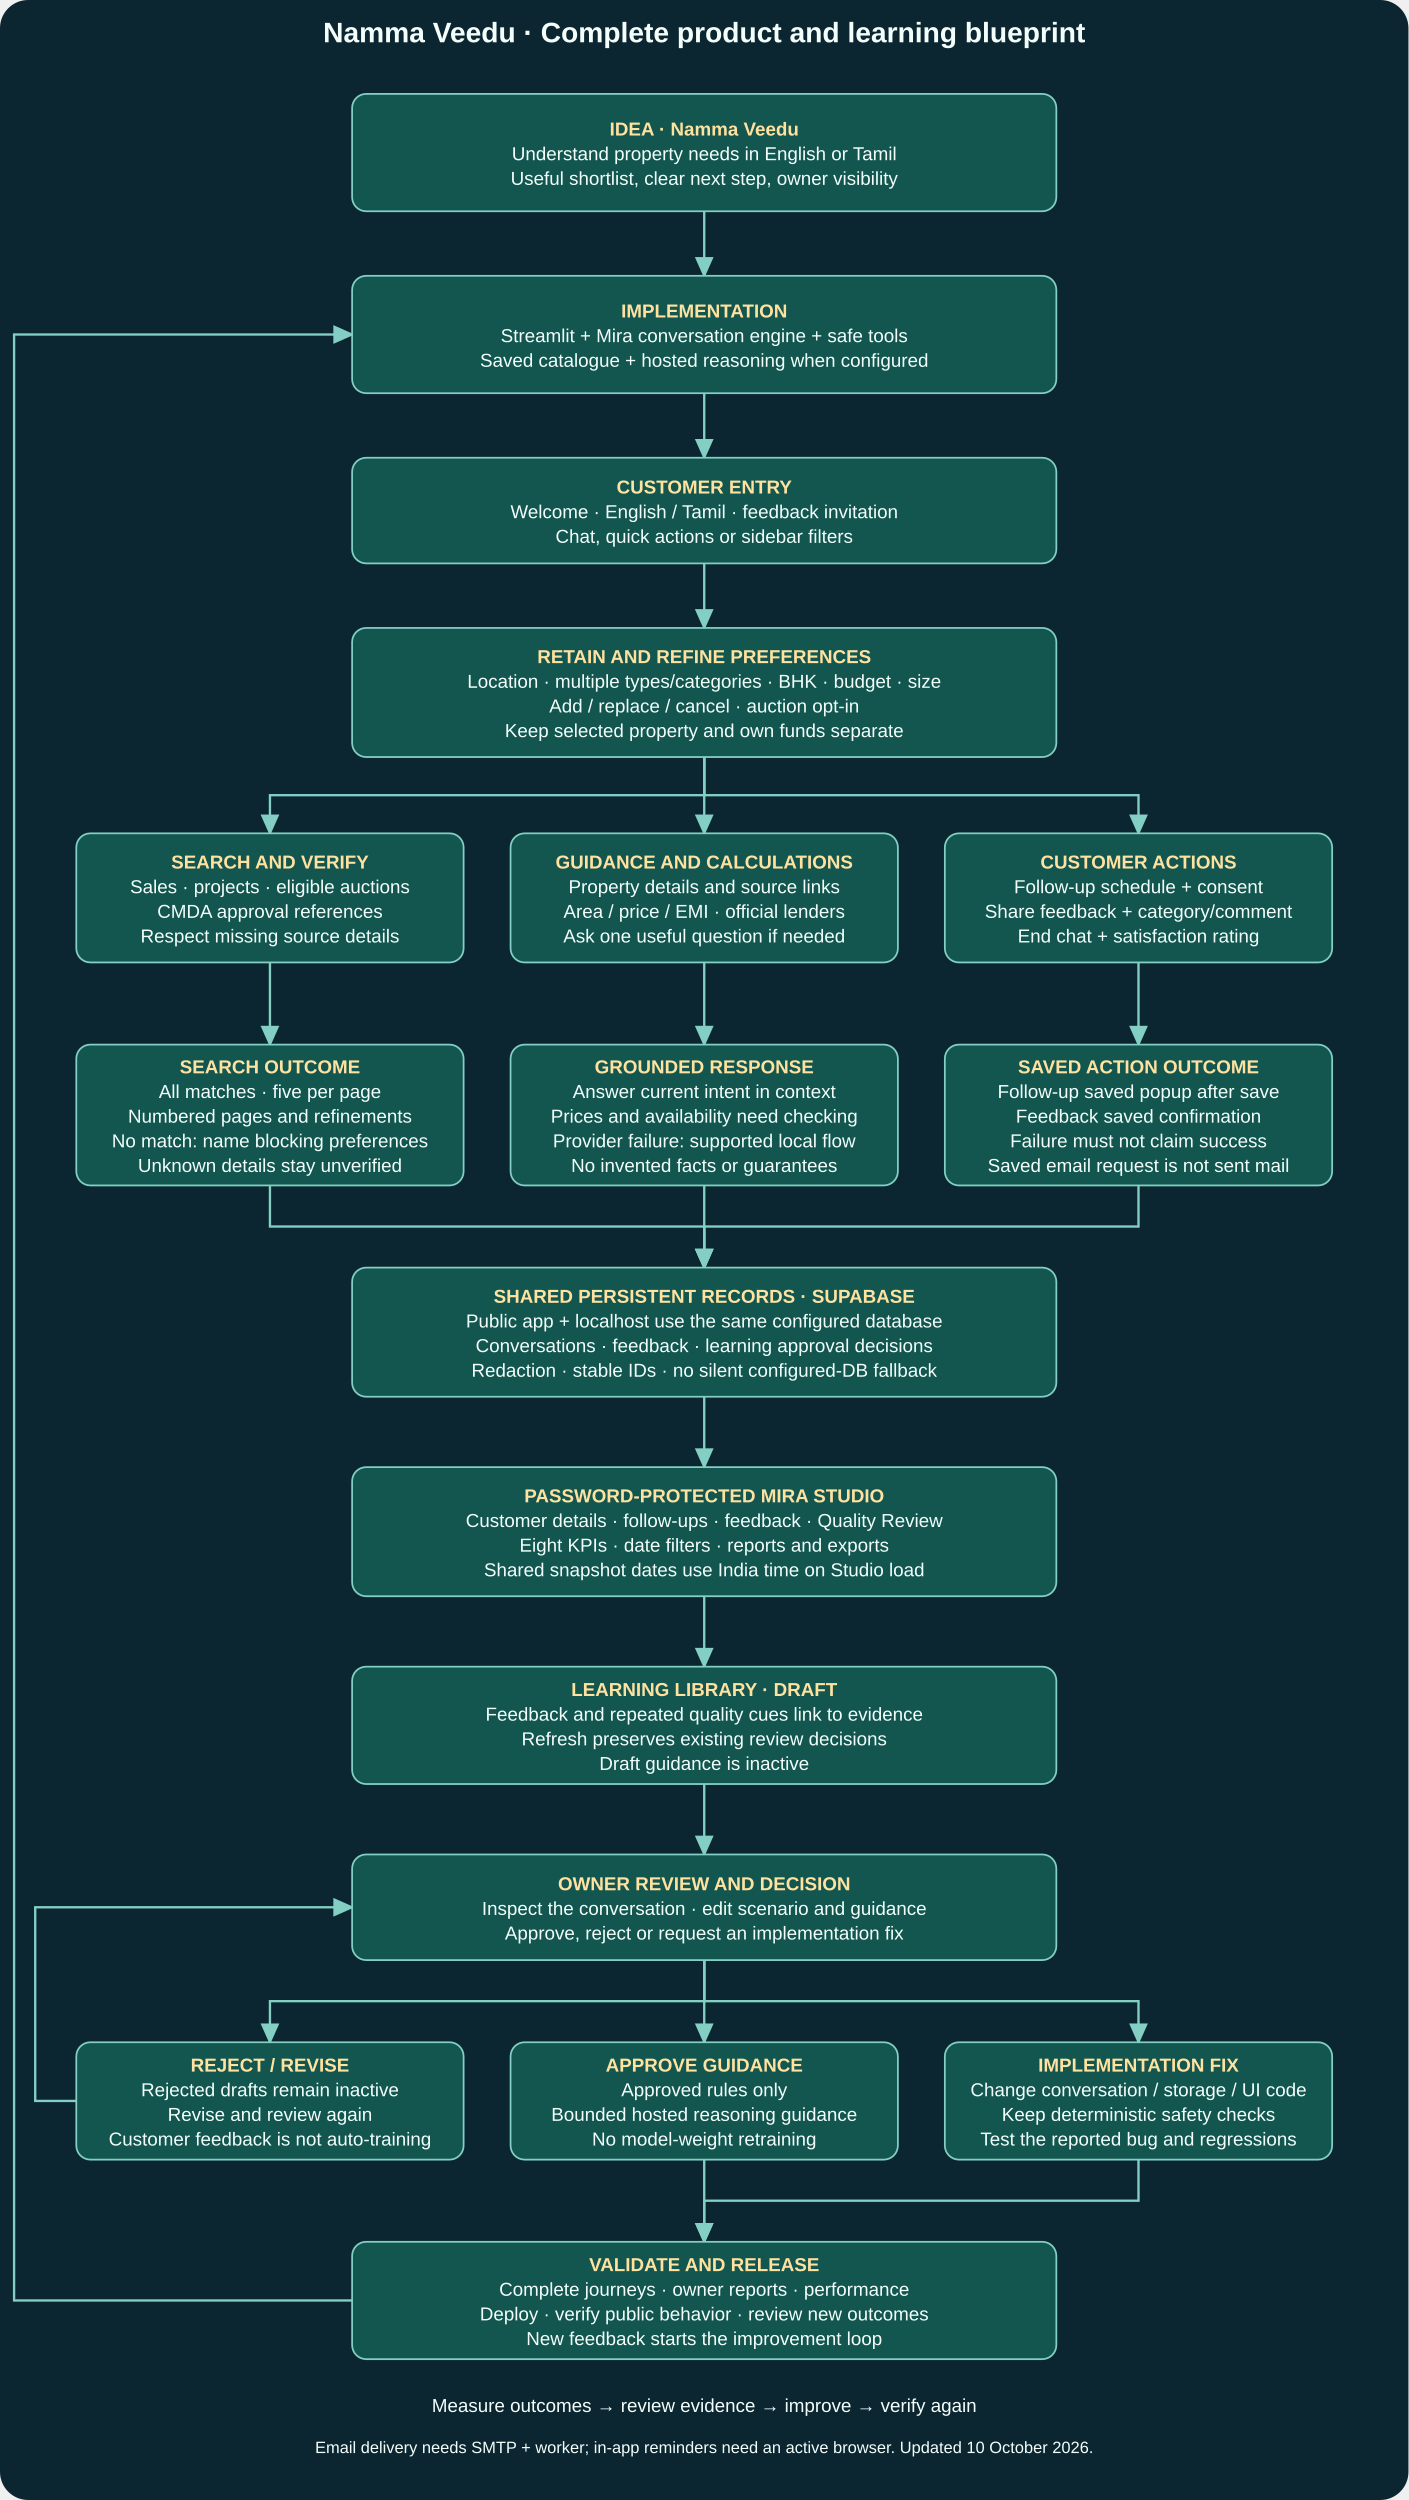
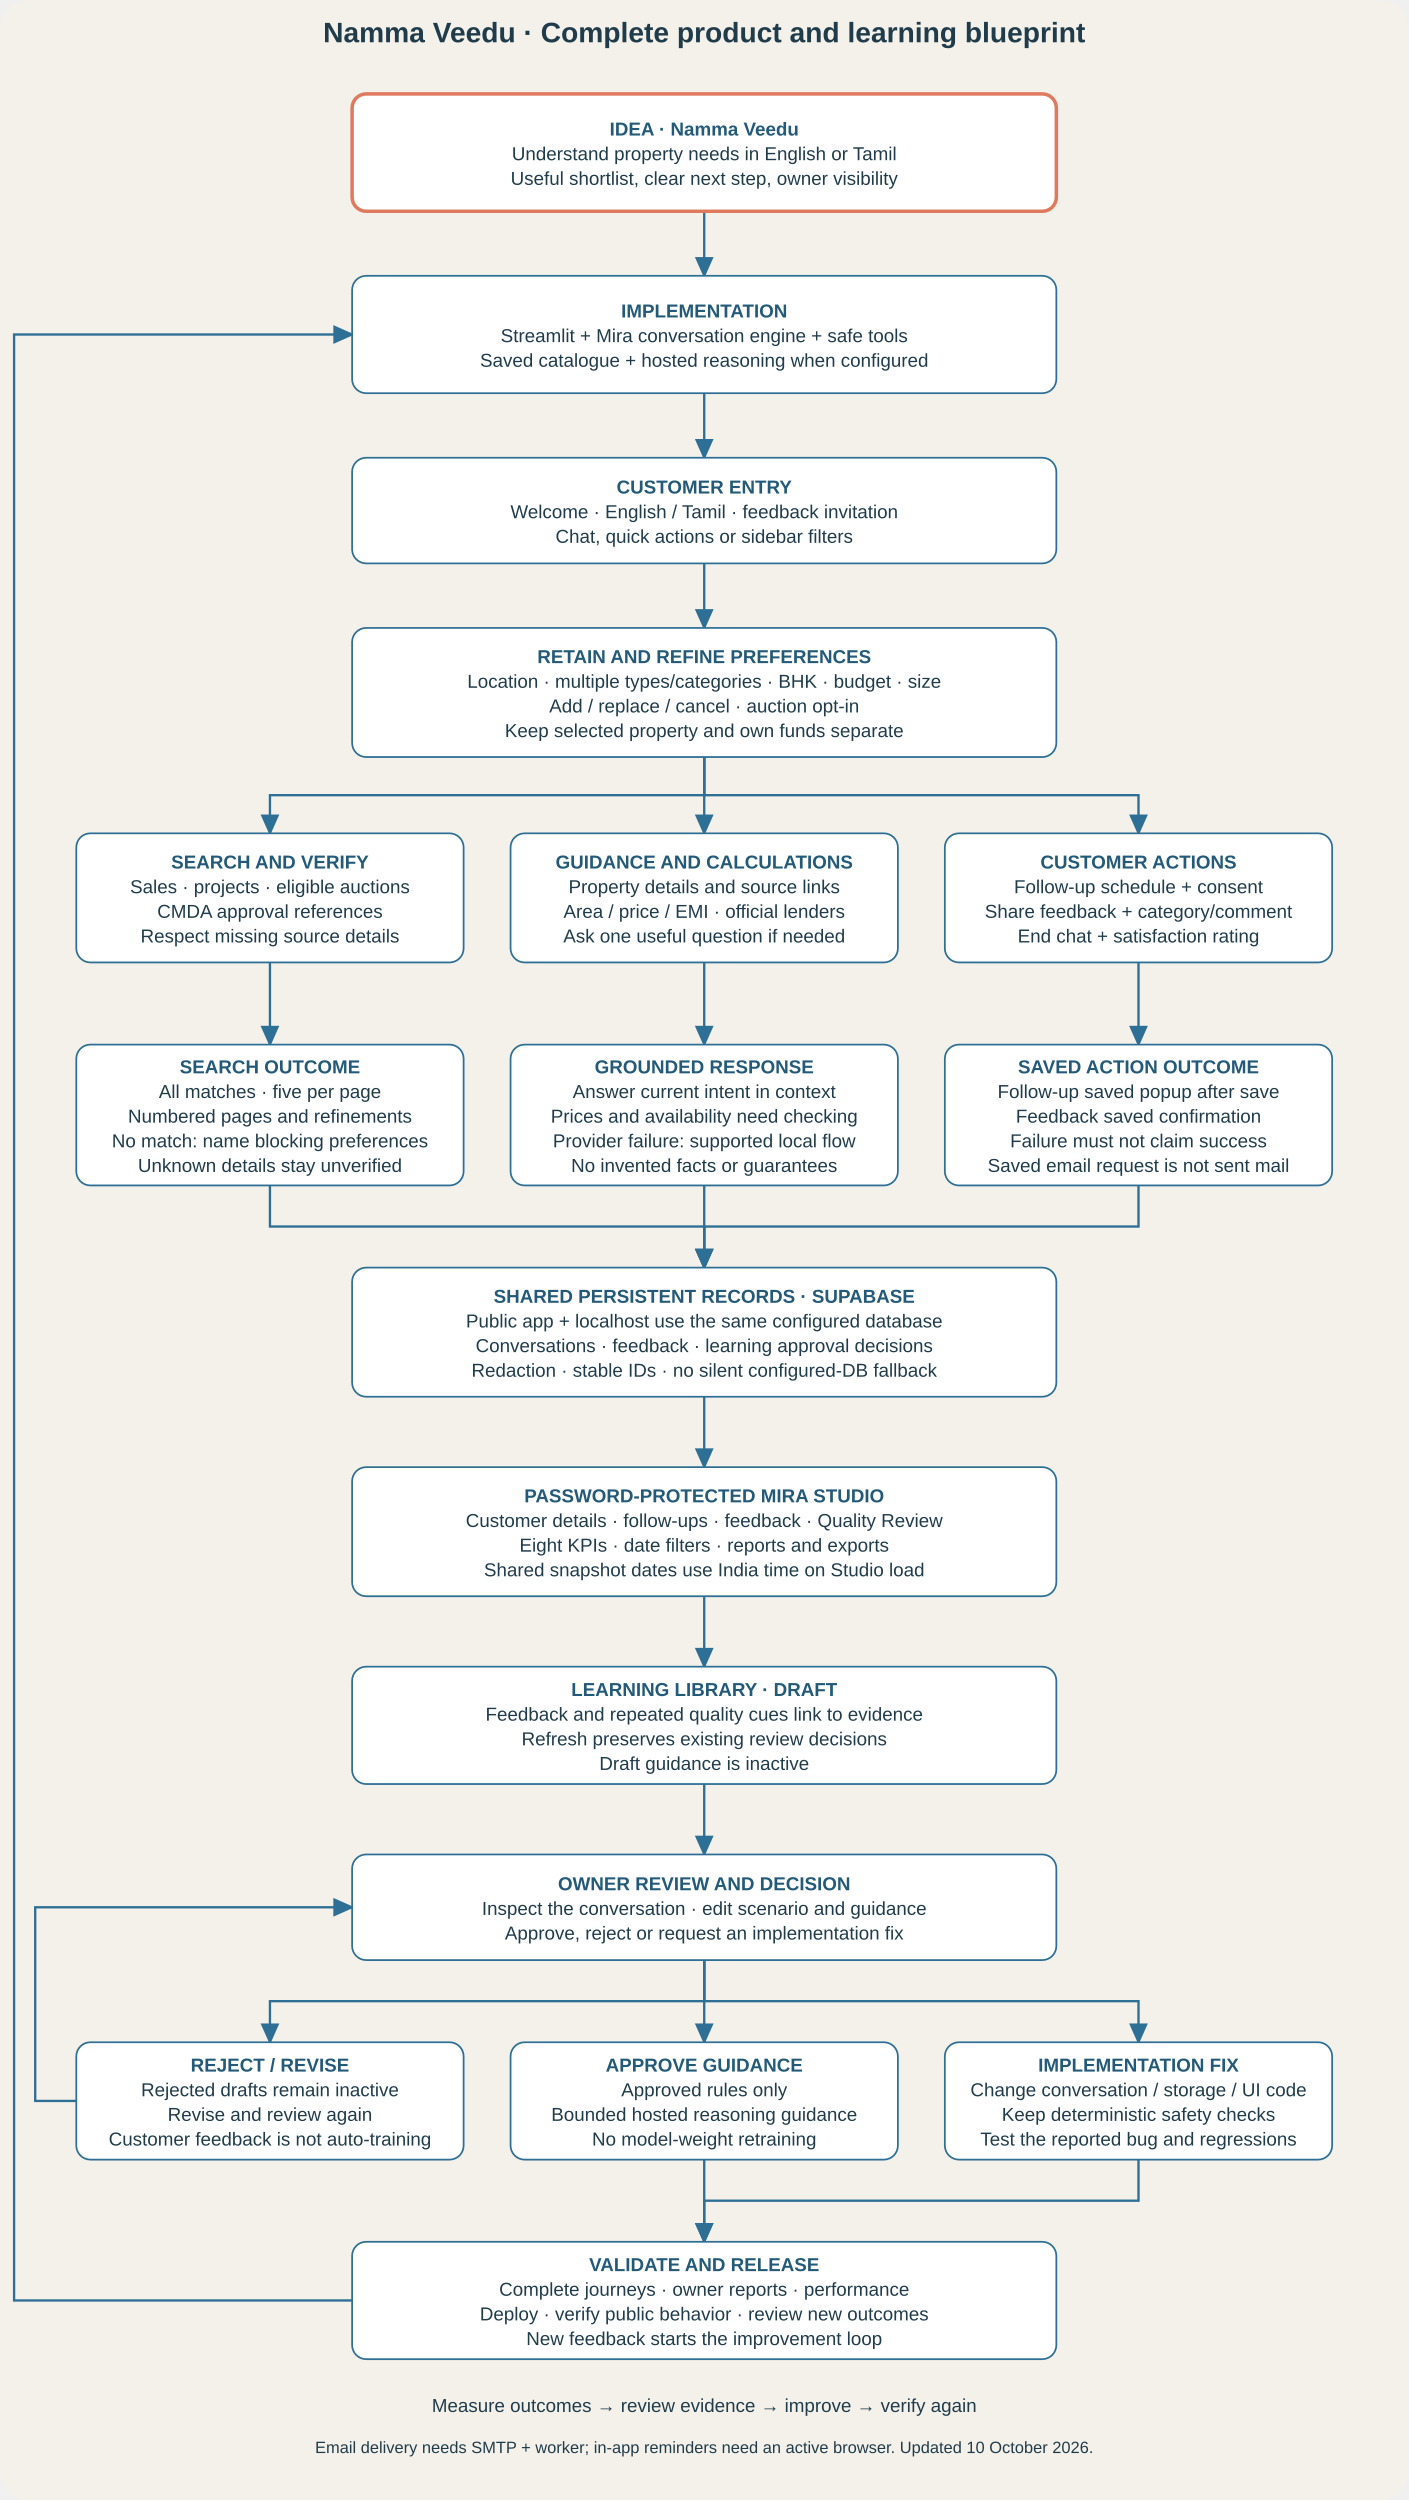
<svg xmlns="http://www.w3.org/2000/svg" viewBox="0 0 1200 2130" role="img" aria-labelledby="title desc">
  <defs>
    <marker id="arrow" markerWidth="9" markerHeight="8" refX="8" refY="4" orient="auto">
-       <path d="M0 0L9 4L0 8Z" fill="#83cfc4" />
+       <path d="M0 0L9 4L0 8Z" fill="#2E6F95" />
    </marker>
  </defs>
-   <rect width="1200" height="2130" rx="24" fill="#0b2631" />
-   <style>text{font-family:Segoe UI,Arial,sans-serif;fill:#f4fffc;text-anchor:middle;font-size:16px}.edge{fill:none;stroke:#83cfc4;stroke-width:2;marker-end:url(#arrow)}.node{fill:#12564f;stroke:#83cfc4;stroke-width:1.5}.heading{font-weight:700;fill:#ffe2a0}</style>
+   <rect width="1200" height="2130" rx="24" fill="#F4F1EA" />
+   <style>text{font-family:Segoe UI,Arial,sans-serif;fill:#203C4B;text-anchor:middle;font-size:16px}.edge{fill:none;stroke:#2E6F95;stroke-width:2;marker-end:url(#arrow)}.node{fill:#FFFFFF;stroke:#2E6F95;stroke-width:1.5}.heading{font-weight:700;fill:#245A79} .node{stroke:#2E6F95} #idea .node,#learning .node{stroke:#E07A5F;stroke-width:3}</style>
  <text x="600" y="36" style="font-size:24px;font-weight:700">Namma Veedu · Complete product and learning blueprint</text>
  <path class="edge" d="M600.0 180V207.5H600.0V235" />
  <path class="edge" d="M600.0 335V362.5H600.0V390" />
  <path class="edge" d="M600.0 480V507.5H600.0V535" />
  <path class="edge" d="M600.0 645V677.5H230.0V710" />
  <path class="edge" d="M600.0 645V677.5H600.0V710" />
  <path class="edge" d="M600.0 645V677.5H970.0V710" />
  <path class="edge" d="M230.0 820V855.0H230.0V890" />
  <path class="edge" d="M600.0 820V855.0H600.0V890" />
  <path class="edge" d="M970.0 820V855.0H970.0V890" />
  <path class="edge" d="M230.0 1010V1045.0H600.0V1080" />
  <path class="edge" d="M600.0 1010V1045.0H600.0V1080" />
  <path class="edge" d="M970.0 1010V1045.0H600.0V1080" />
  <path class="edge" d="M600.0 1190V1220.0H600.0V1250" />
  <path class="edge" d="M600.0 1360V1390.0H600.0V1420" />
  <path class="edge" d="M600.0 1520V1550.0H600.0V1580" />
  <path class="edge" d="M600.0 1670V1705.0H230.0V1740" />
  <path class="edge" d="M600.0 1670V1705.0H600.0V1740" />
  <path class="edge" d="M600.0 1670V1705.0H970.0V1740" />
  <path class="edge" d="M600.0 1840V1875.0H600.0V1910" />
  <path class="edge" d="M970.0 1840V1875.0H600.0V1910" />
  <path class="edge" d="M65 1790H30V1625H300" />
  <path class="edge" d="M300 1960H12V285H300" />
  <text x="600" y="2055">Measure outcomes → review evidence → improve → verify again</text>
  <text x="600" y="2090" style="font-size:14px">Email delivery needs SMTP + worker; in-app reminders need an active browser. Updated 10 October 2026.</text>
  <g id="idea">
    <rect class="node" x="300" y="80" width="600" height="100" rx="12" />
    <text x="600.0" y="115.5" class="heading">IDEA · Namma Veedu</text>
    <text x="600.0" y="136.5" class="">Understand property needs in English or Tamil</text>
    <text x="600.0" y="157.5" class="">Useful shortlist, clear next step, owner visibility</text>
  </g>
  <g id="build">
    <rect class="node" x="300" y="235" width="600" height="100" rx="12" />
    <text x="600.0" y="270.5" class="heading">IMPLEMENTATION</text>
    <text x="600.0" y="291.5" class="">Streamlit + Mira conversation engine + safe tools</text>
    <text x="600.0" y="312.5" class="">Saved catalogue + hosted reasoning when configured</text>
  </g>
  <g id="welcome">
    <rect class="node" x="300" y="390" width="600" height="90" rx="12" />
    <text x="600.0" y="420.5" class="heading">CUSTOMER ENTRY</text>
    <text x="600.0" y="441.5" class="">Welcome · English / Tamil · feedback invitation</text>
    <text x="600.0" y="462.5" class="">Chat, quick actions or sidebar filters</text>
  </g>
  <g id="prefs">
    <rect class="node" x="300" y="535" width="600" height="110" rx="12" />
    <text x="600.0" y="565.0" class="heading">RETAIN AND REFINE PREFERENCES</text>
    <text x="600.0" y="586.0" class="">Location · multiple types/categories · BHK · budget · size</text>
    <text x="600.0" y="607.0" class="">Add / replace / cancel · auction opt-in</text>
    <text x="600.0" y="628.0" class="">Keep selected property and own funds separate</text>
  </g>
  <g id="search">
    <rect class="node" x="65" y="710" width="330" height="110" rx="12" />
    <text x="230.0" y="740.0" class="heading">SEARCH AND VERIFY</text>
    <text x="230.0" y="761.0" class="">Sales · projects · eligible auctions</text>
    <text x="230.0" y="782.0" class="">CMDA approval references</text>
    <text x="230.0" y="803.0" class="">Respect missing source details</text>
  </g>
  <g id="guide">
    <rect class="node" x="435" y="710" width="330" height="110" rx="12" />
    <text x="600.0" y="740.0" class="heading">GUIDANCE AND CALCULATIONS</text>
    <text x="600.0" y="761.0" class="">Property details and source links</text>
    <text x="600.0" y="782.0" class="">Area / price / EMI · official lenders</text>
    <text x="600.0" y="803.0" class="">Ask one useful question if needed</text>
  </g>
  <g id="actions">
    <rect class="node" x="805" y="710" width="330" height="110" rx="12" />
    <text x="970.0" y="740.0" class="heading">CUSTOMER ACTIONS</text>
    <text x="970.0" y="761.0" class="">Follow-up schedule + consent</text>
    <text x="970.0" y="782.0" class="">Share feedback + category/comment</text>
    <text x="970.0" y="803.0" class="">End chat + satisfaction rating</text>
  </g>
  <g id="results">
    <rect class="node" x="65" y="890" width="330" height="120" rx="12" />
    <text x="230.0" y="914.5" class="heading">SEARCH OUTCOME</text>
    <text x="230.0" y="935.5" class="">All matches · five per page</text>
    <text x="230.0" y="956.5" class="">Numbered pages and refinements</text>
    <text x="230.0" y="977.5" class="">No match: name blocking preferences</text>
    <text x="230.0" y="998.5" class="">Unknown details stay unverified</text>
  </g>
  <g id="answer">
    <rect class="node" x="435" y="890" width="330" height="120" rx="12" />
    <text x="600.0" y="914.5" class="heading">GROUNDED RESPONSE</text>
    <text x="600.0" y="935.5" class="">Answer current intent in context</text>
    <text x="600.0" y="956.5" class="">Prices and availability need checking</text>
    <text x="600.0" y="977.5" class="">Provider failure: supported local flow</text>
    <text x="600.0" y="998.5" class="">No invented facts or guarantees</text>
  </g>
  <g id="saved">
    <rect class="node" x="805" y="890" width="330" height="120" rx="12" />
    <text x="970.0" y="914.5" class="heading">SAVED ACTION OUTCOME</text>
    <text x="970.0" y="935.5" class="">Follow-up saved popup after save</text>
    <text x="970.0" y="956.5" class="">Feedback saved confirmation</text>
    <text x="970.0" y="977.5" class="">Failure must not claim success</text>
    <text x="970.0" y="998.5" class="">Saved email request is not sent mail</text>
  </g>
  <g id="storage">
    <rect class="node" x="300" y="1080" width="600" height="110" rx="12" />
    <text x="600.0" y="1110.0" class="heading">SHARED PERSISTENT RECORDS · SUPABASE</text>
    <text x="600.0" y="1131.0" class="">Public app + localhost use the same configured database</text>
    <text x="600.0" y="1152.0" class="">Conversations · feedback · learning approval decisions</text>
    <text x="600.0" y="1173.0" class="">Redaction · stable IDs · no silent configured-DB fallback</text>
  </g>
  <g id="owner">
    <rect class="node" x="300" y="1250" width="600" height="110" rx="12" />
    <text x="600.0" y="1280.0" class="heading">PASSWORD-PROTECTED MIRA STUDIO</text>
    <text x="600.0" y="1301.0" class="">Customer details · follow-ups · feedback · Quality Review</text>
    <text x="600.0" y="1322.0" class="">Eight KPIs · date filters · reports and exports</text>
    <text x="600.0" y="1343.0" class="">Shared snapshot dates use India time on Studio load</text>
  </g>
  <g id="draft">
    <rect class="node" x="300" y="1420" width="600" height="100" rx="12" />
    <text x="600.0" y="1445.0" class="heading">LEARNING LIBRARY · DRAFT</text>
    <text x="600.0" y="1466.0" class="">Feedback and repeated quality cues link to evidence</text>
    <text x="600.0" y="1487.0" class="">Refresh preserves existing review decisions</text>
    <text x="600.0" y="1508.0" class="">Draft guidance is inactive</text>
  </g>
  <g id="decision">
    <rect class="node" x="300" y="1580" width="600" height="90" rx="12" />
    <text x="600.0" y="1610.5" class="heading">OWNER REVIEW AND DECISION</text>
    <text x="600.0" y="1631.5" class="">Inspect the conversation · edit scenario and guidance</text>
    <text x="600.0" y="1652.5" class="">Approve, reject or request an implementation fix</text>
  </g>
  <g id="reject">
    <rect class="node" x="65" y="1740" width="330" height="100" rx="12" />
    <text x="230.0" y="1765.0" class="heading">REJECT / REVISE</text>
    <text x="230.0" y="1786.0" class="">Rejected drafts remain inactive</text>
    <text x="230.0" y="1807.0" class="">Revise and review again</text>
    <text x="230.0" y="1828.0" class="">Customer feedback is not auto-training</text>
  </g>
  <g id="approved">
    <rect class="node" x="435" y="1740" width="330" height="100" rx="12" />
    <text x="600.0" y="1765.0" class="heading">APPROVE GUIDANCE</text>
    <text x="600.0" y="1786.0" class="">Approved rules only</text>
    <text x="600.0" y="1807.0" class="">Bounded hosted reasoning guidance</text>
    <text x="600.0" y="1828.0" class="">No model-weight retraining</text>
  </g>
  <g id="fix">
    <rect class="node" x="805" y="1740" width="330" height="100" rx="12" />
    <text x="970.0" y="1765.0" class="heading">IMPLEMENTATION FIX</text>
    <text x="970.0" y="1786.0" class="">Change conversation / storage / UI code</text>
    <text x="970.0" y="1807.0" class="">Keep deterministic safety checks</text>
    <text x="970.0" y="1828.0" class="">Test the reported bug and regressions</text>
  </g>
  <g id="release">
    <rect class="node" x="300" y="1910" width="600" height="100" rx="12" />
    <text x="600.0" y="1935.0" class="heading">VALIDATE AND RELEASE</text>
    <text x="600.0" y="1956.0" class="">Complete journeys · owner reports · performance</text>
    <text x="600.0" y="1977.0" class="">Deploy · verify public behavior · review new outcomes</text>
    <text x="600.0" y="1998.0" class="">New feedback starts the improvement loop</text>
  </g>
</svg>
